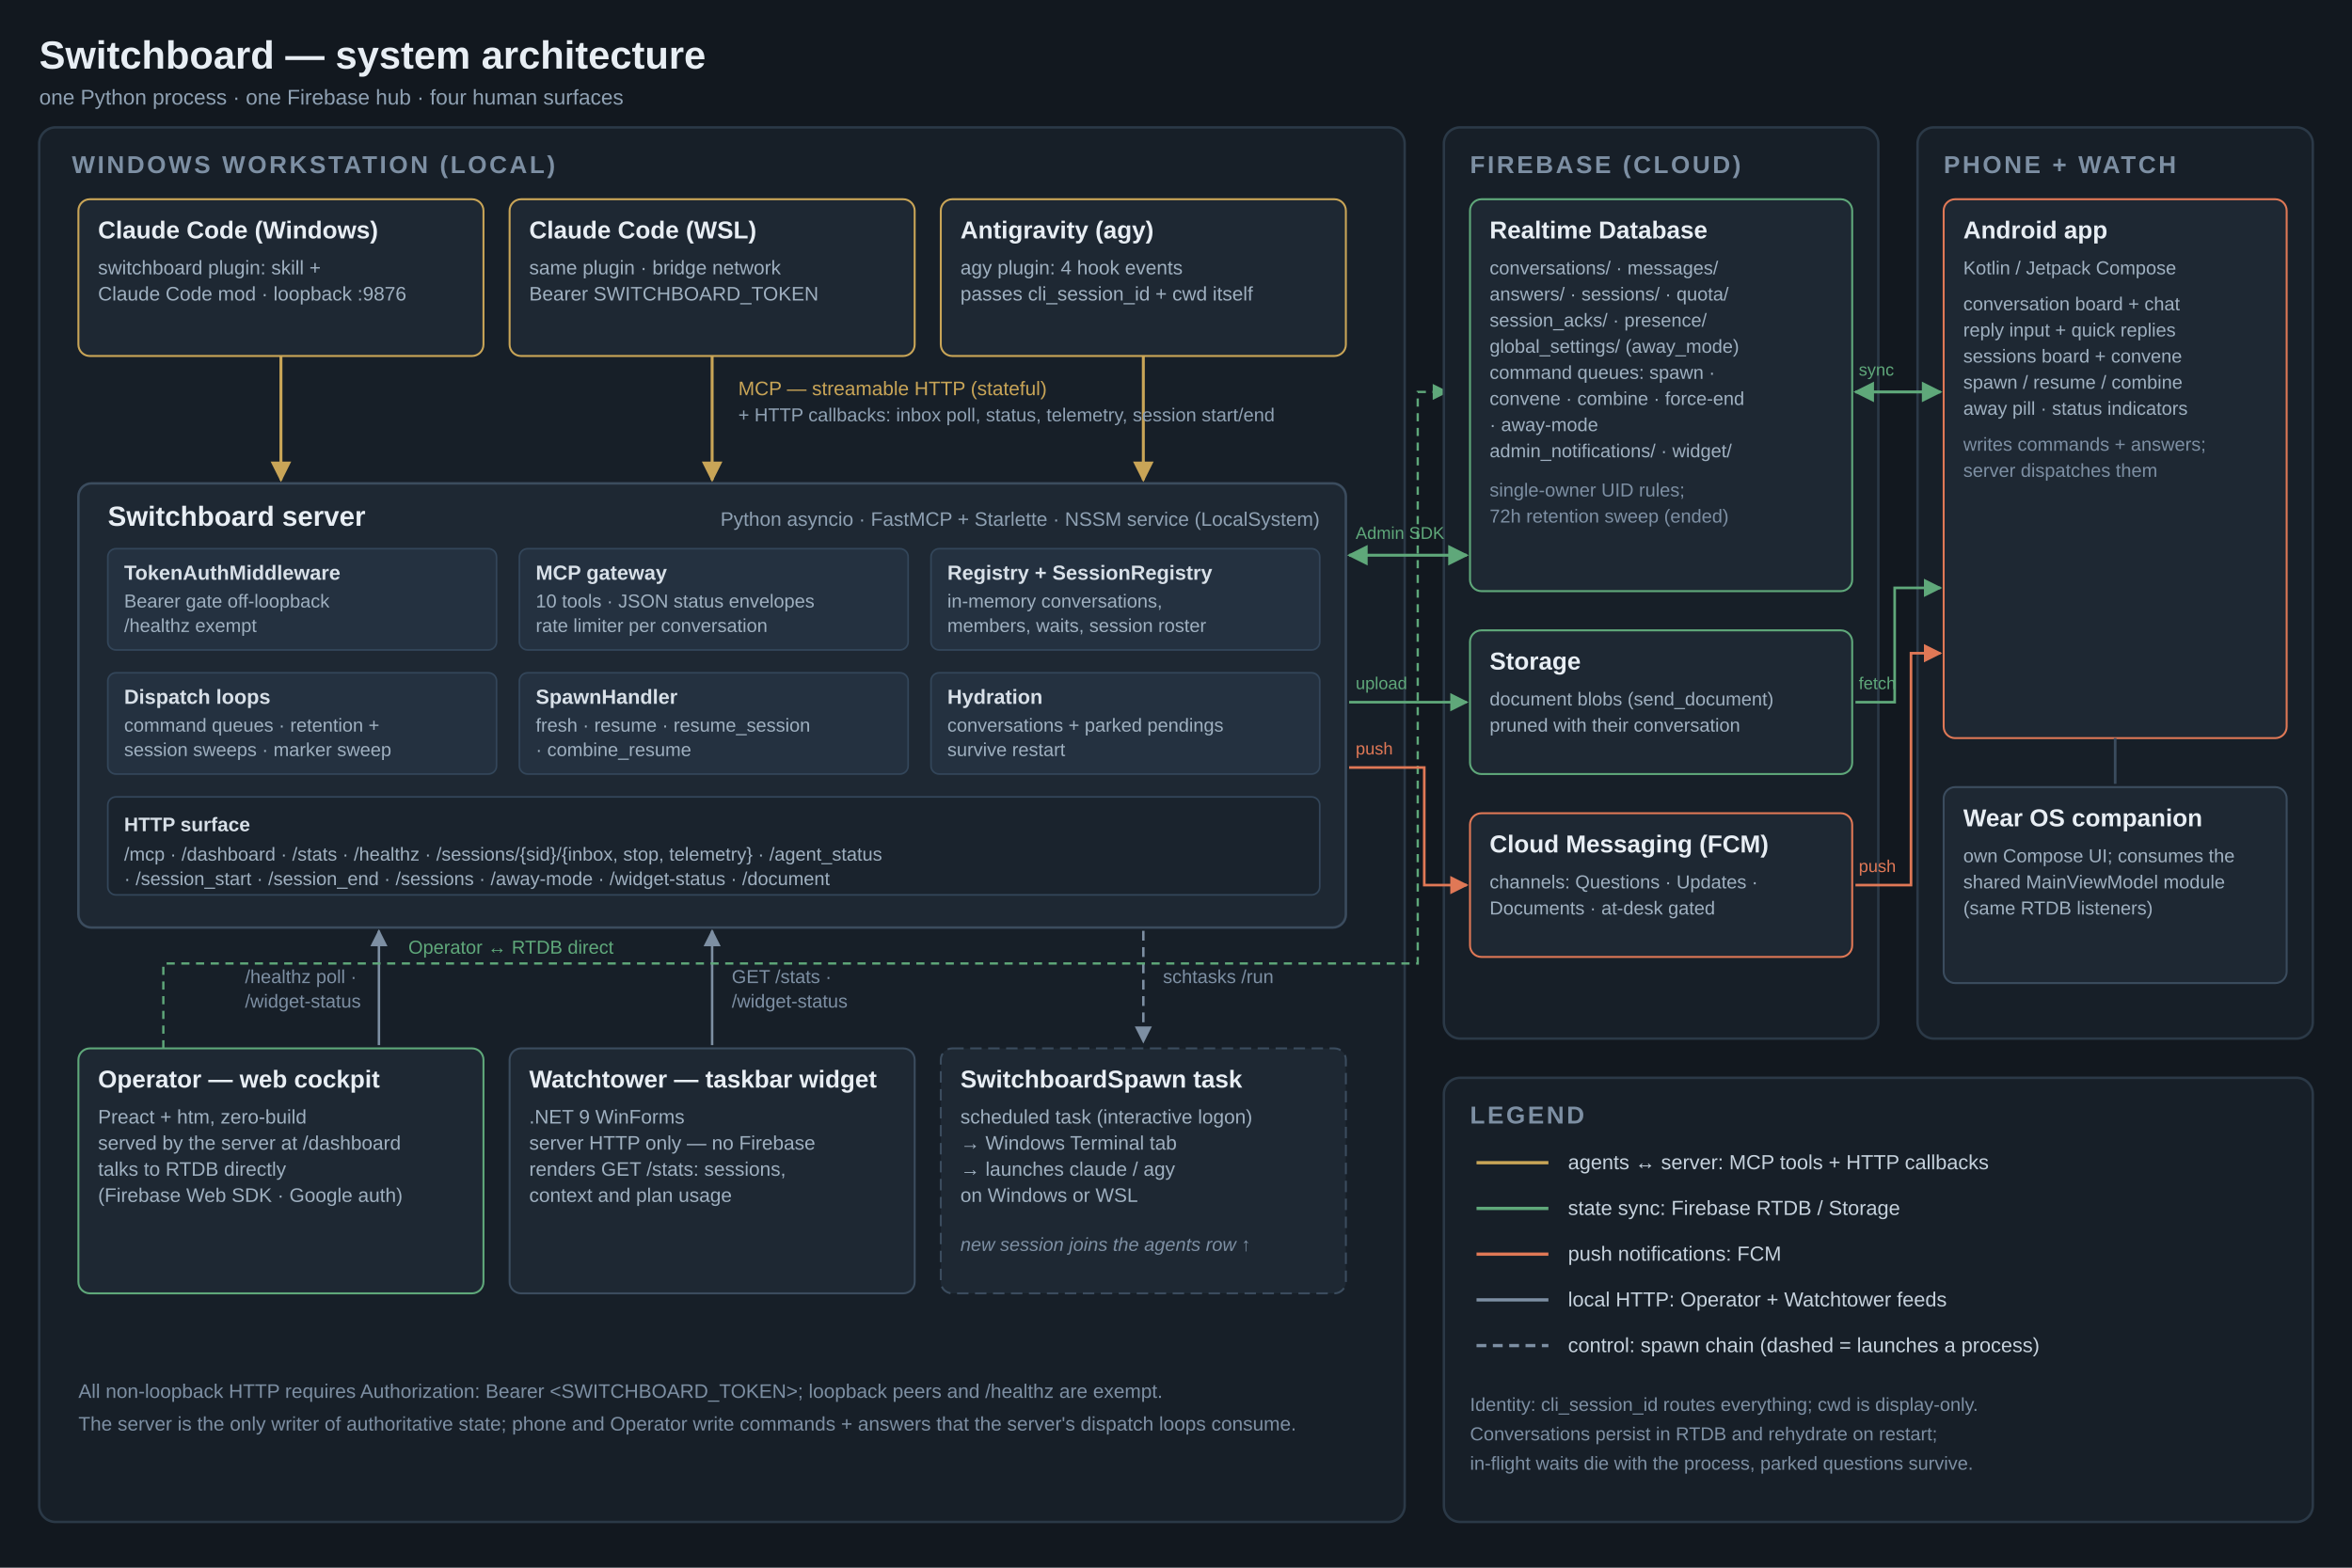
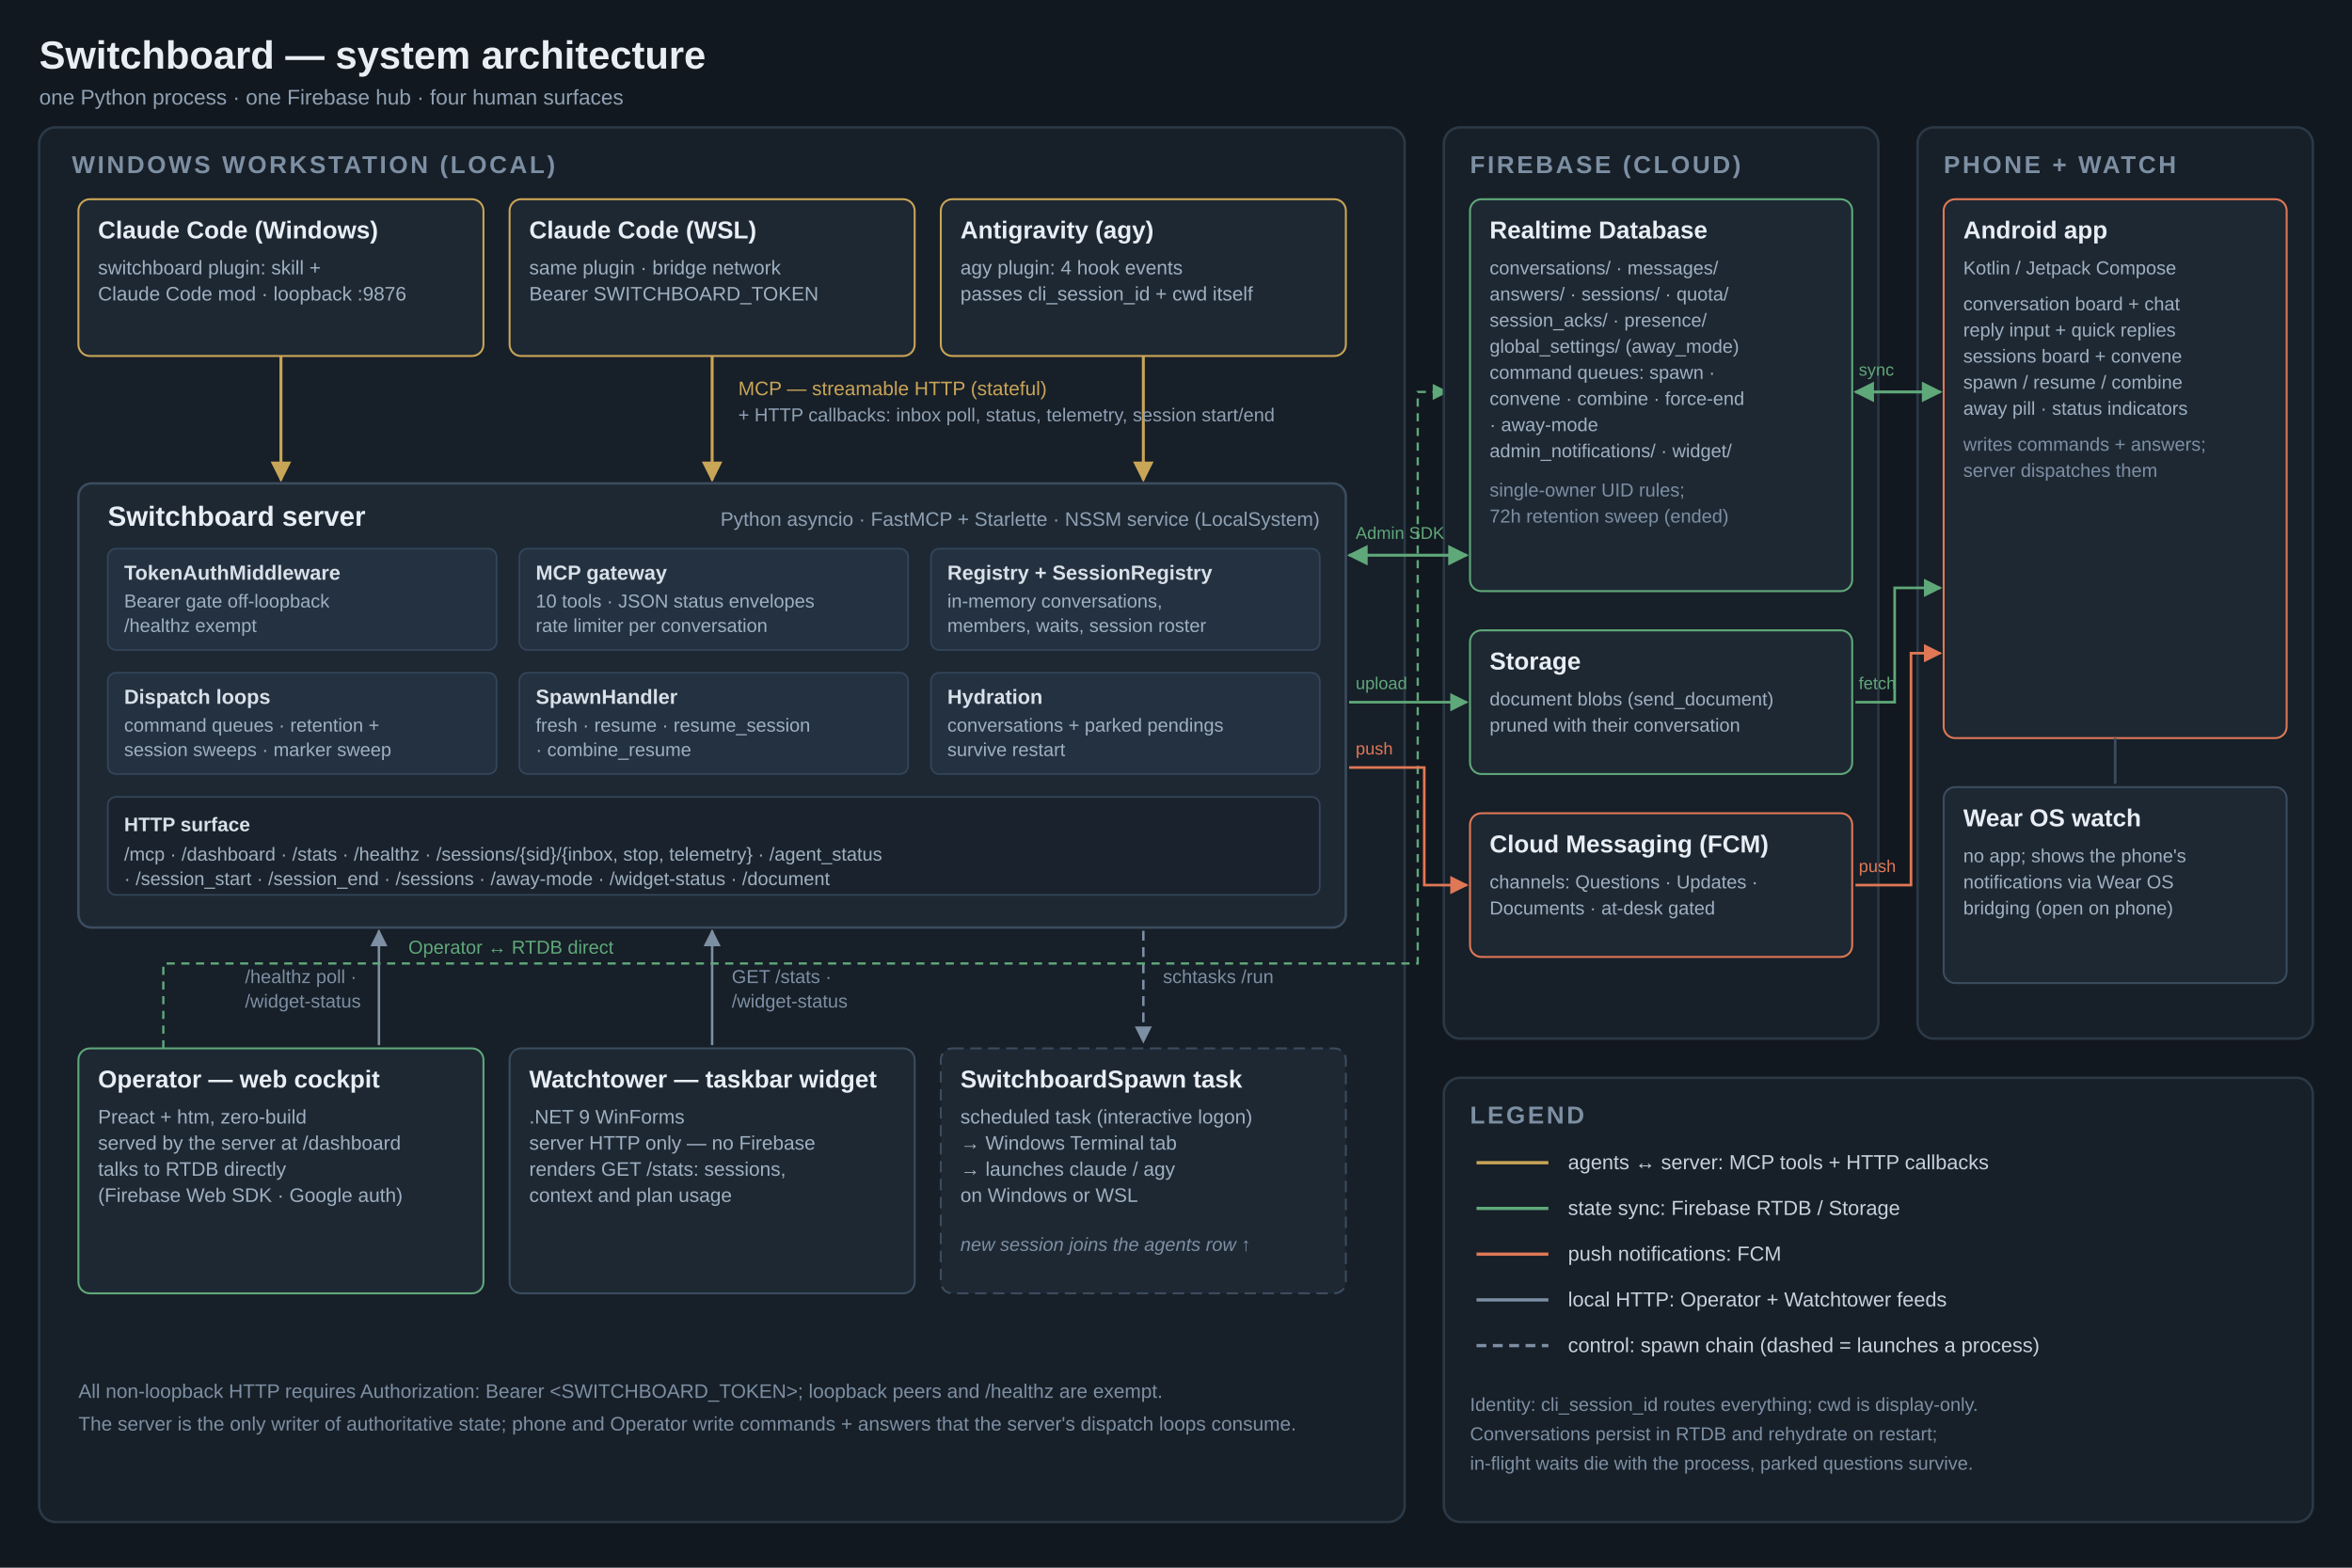
<svg xmlns="http://www.w3.org/2000/svg" viewBox="0 0 1440 960" font-family="'Segoe UI', 'Helvetica Neue', Arial, sans-serif">
  <defs>
    <marker id="arrBrass" viewBox="0 0 10 10" refX="9" refY="5" markerWidth="7" markerHeight="7" orient="auto-start-reverse">
      <path d="M0,0 L10,5 L0,10 z" fill="#c9a557" />
    </marker>
    <marker id="arrJade" viewBox="0 0 10 10" refX="9" refY="5" markerWidth="7" markerHeight="7" orient="auto-start-reverse">
      <path d="M0,0 L10,5 L0,10 z" fill="#5fa87a" />
    </marker>
    <marker id="arrCoral" viewBox="0 0 10 10" refX="9" refY="5" markerWidth="7" markerHeight="7" orient="auto-start-reverse">
      <path d="M0,0 L10,5 L0,10 z" fill="#e07856" />
    </marker>
    <marker id="arrGray" viewBox="0 0 10 10" refX="9" refY="5" markerWidth="7" markerHeight="7" orient="auto-start-reverse">
      <path d="M0,0 L10,5 L0,10 z" fill="#7d8fa3" />
    </marker>
  </defs>
  <rect x="0" y="0" width="1440" height="960" fill="#12181f" />
  <text x="24" y="42" font-size="24" font-weight="600" fill="#e8eef4">Switchboard — system architecture</text>
  <text x="24" y="64" font-size="13" fill="#8fa1b3">one Python process · one Firebase hub · four human surfaces</text>
  <rect x="24" y="78" width="836" height="854" rx="10" fill="#171f28" stroke="#2b3947" stroke-width="1.5" />
  <text x="44" y="106" font-size="15" font-weight="700" letter-spacing="1.5" fill="#7d8fa3">WINDOWS WORKSTATION (LOCAL)</text>
  <g>
    <rect x="48" y="122" width="248" height="96" rx="7" fill="#1e2833" stroke="#c9a557" stroke-width="1.2" />
    <text x="60" y="146" font-size="15" font-weight="600" fill="#e8eef4">Claude Code (Windows)</text>
    <text x="60" y="168" font-size="12" fill="#9fb0c0">switchboard plugin: skill +</text>
    <text x="60" y="184" font-size="12" fill="#9fb0c0">Claude Code mod · loopback :9876</text>
    <rect x="312" y="122" width="248" height="96" rx="7" fill="#1e2833" stroke="#c9a557" stroke-width="1.2" />
    <text x="324" y="146" font-size="15" font-weight="600" fill="#e8eef4">Claude Code (WSL)</text>
    <text x="324" y="168" font-size="12" fill="#9fb0c0">same plugin · bridge network</text>
    <text x="324" y="184" font-size="12" fill="#9fb0c0">Bearer SWITCHBOARD_TOKEN</text>
    <rect x="576" y="122" width="248" height="96" rx="7" fill="#1e2833" stroke="#c9a557" stroke-width="1.2" />
    <text x="588" y="146" font-size="15" font-weight="600" fill="#e8eef4">Antigravity (agy)</text>
    <text x="588" y="168" font-size="12" fill="#9fb0c0">agy plugin: 4 hook events</text>
    <text x="588" y="184" font-size="12" fill="#9fb0c0">passes cli_session_id + cwd itself</text>
  </g>
  <line x1="172" y1="218" x2="172" y2="294" stroke="#c9a557" stroke-width="1.8" marker-end="url(#arrBrass)" />
  <line x1="436" y1="218" x2="436" y2="294" stroke="#c9a557" stroke-width="1.8" marker-end="url(#arrBrass)" />
  <line x1="700" y1="218" x2="700" y2="294" stroke="#c9a557" stroke-width="1.8" marker-end="url(#arrBrass)" />
  <text x="452" y="242" font-size="12" fill="#c9a557">MCP — streamable HTTP (stateful)</text>
  <text x="452" y="258" font-size="11.5" fill="#8fa1b3">+ HTTP callbacks: inbox poll, status, telemetry, session start/end</text>
  <rect x="48" y="296" width="776" height="272" rx="8" fill="#1e2833" stroke="#3b4c5e" stroke-width="1.5" />
  <text x="66" y="322" font-size="17" font-weight="700" fill="#e8eef4">Switchboard server</text>
  <text x="808" y="322" font-size="12" fill="#8fa1b3" text-anchor="end">Python asyncio · FastMCP + Starlette · NSSM service (LocalSystem)</text>
  <g font-size="11.5" fill="#9fb0c0">
    <rect x="66" y="336" width="238" height="62" rx="5" fill="#243140" stroke="#33465a" stroke-width="1" />
    <text x="76" y="355" font-size="12.5" font-weight="600" fill="#d8e0e8">TokenAuthMiddleware</text>
    <text x="76" y="372">Bearer gate off-loopback</text>
    <text x="76" y="387">/healthz exempt</text>
    <rect x="318" y="336" width="238" height="62" rx="5" fill="#243140" stroke="#33465a" stroke-width="1" />
    <text x="328" y="355" font-size="12.5" font-weight="600" fill="#d8e0e8">MCP gateway</text>
    <text x="328" y="372">10 tools · JSON status envelopes</text>
    <text x="328" y="387">rate limiter per conversation</text>
    <rect x="570" y="336" width="238" height="62" rx="5" fill="#243140" stroke="#33465a" stroke-width="1" />
    <text x="580" y="355" font-size="12.5" font-weight="600" fill="#d8e0e8">Registry + SessionRegistry</text>
    <text x="580" y="372">in-memory conversations,</text>
    <text x="580" y="387">members, waits, session roster</text>
    <rect x="66" y="412" width="238" height="62" rx="5" fill="#243140" stroke="#33465a" stroke-width="1" />
    <text x="76" y="431" font-size="12.5" font-weight="600" fill="#d8e0e8">Dispatch loops</text>
    <text x="76" y="448">command queues · retention +</text>
    <text x="76" y="463">session sweeps · marker sweep</text>
    <rect x="318" y="412" width="238" height="62" rx="5" fill="#243140" stroke="#33465a" stroke-width="1" />
    <text x="328" y="431" font-size="12.5" font-weight="600" fill="#d8e0e8">SpawnHandler</text>
    <text x="328" y="448">fresh · resume · resume_session</text>
    <text x="328" y="463">· combine_resume</text>
    <rect x="570" y="412" width="238" height="62" rx="5" fill="#243140" stroke="#33465a" stroke-width="1" />
    <text x="580" y="431" font-size="12.5" font-weight="600" fill="#d8e0e8">Hydration</text>
    <text x="580" y="448">conversations + parked pendings</text>
    <text x="580" y="463">survive restart</text>
  </g>
  <rect x="66" y="488" width="742" height="60" rx="5" fill="#1a232d" stroke="#33465a" stroke-width="1" />
  <text x="76" y="509" font-size="12" font-weight="600" fill="#d8e0e8">HTTP surface</text>
  <text x="76" y="527" font-size="11.5" fill="#9fb0c0">/mcp · /dashboard · /stats · /healthz · /sessions/{sid}/{inbox, stop, telemetry} · /agent_status</text>
  <text x="76" y="542" font-size="11.5" fill="#9fb0c0">· /session_start · /session_end · /sessions · /away-mode · /widget-status · /document</text>
  <line x1="232" y1="640" x2="232" y2="570" stroke="#7d8fa3" stroke-width="1.5" marker-end="url(#arrGray)" />
  <text x="150" y="602" font-size="11.5" fill="#7d8fa3">/healthz poll ·</text>
  <text x="150" y="617" font-size="11.5" fill="#7d8fa3">/widget-status</text>
  <line x1="436" y1="640" x2="436" y2="570" stroke="#7d8fa3" stroke-width="1.5" marker-end="url(#arrGray)" />
  <text x="448" y="602" font-size="11.5" fill="#7d8fa3">GET /stats ·</text>
  <text x="448" y="617" font-size="11.5" fill="#7d8fa3">/widget-status</text>
  <line x1="700" y1="570" x2="700" y2="638" stroke="#7d8fa3" stroke-width="1.5" stroke-dasharray="6 4" marker-end="url(#arrGray)" />
  <text x="712" y="602" font-size="11.5" fill="#7d8fa3">schtasks /run</text>
  <g>
    <rect x="48" y="642" width="248" height="150" rx="7" fill="#1e2833" stroke="#5fa87a" stroke-width="1.2" />
    <text x="60" y="666" font-size="15" font-weight="600" fill="#e8eef4">Operator — web cockpit</text>
    <text x="60" y="688" font-size="12" fill="#9fb0c0">Preact + htm, zero-build</text>
    <text x="60" y="704" font-size="12" fill="#9fb0c0">served by the server at /dashboard</text>
    <text x="60" y="720" font-size="12" fill="#9fb0c0">talks to RTDB directly</text>
    <text x="60" y="736" font-size="12" fill="#9fb0c0">(Firebase Web SDK · Google auth)</text>
    <rect x="312" y="642" width="248" height="150" rx="7" fill="#1e2833" stroke="#3b4c5e" stroke-width="1.2" />
    <text x="324" y="666" font-size="15" font-weight="600" fill="#e8eef4">Watchtower — taskbar widget</text>
    <text x="324" y="688" font-size="12" fill="#9fb0c0">.NET 9 WinForms</text>
    <text x="324" y="704" font-size="12" fill="#9fb0c0">server HTTP only — no Firebase</text>
    <text x="324" y="720" font-size="12" fill="#9fb0c0">renders GET /stats: sessions,</text>
    <text x="324" y="736" font-size="12" fill="#9fb0c0">context and plan usage</text>
    <rect x="576" y="642" width="248" height="150" rx="7" fill="#1e2833" stroke="#3b4c5e" stroke-width="1.2" stroke-dasharray="7 4" />
    <text x="588" y="666" font-size="15" font-weight="600" fill="#e8eef4">SwitchboardSpawn task</text>
    <text x="588" y="688" font-size="12" fill="#9fb0c0">scheduled task (interactive logon)</text>
    <text x="588" y="704" font-size="12" fill="#9fb0c0">→ Windows Terminal tab</text>
    <text x="588" y="720" font-size="12" fill="#9fb0c0">→ launches claude / agy</text>
    <text x="588" y="736" font-size="12" fill="#9fb0c0">on Windows or WSL</text>
    <text x="588" y="766" font-size="11.5" font-style="italic" fill="#7d8fa3">new session joins the agents row ↑</text>
  </g>
  <path d="M100,642 V590 H868 V240 H886" fill="none" stroke="#5fa87a" stroke-width="1.4" stroke-dasharray="5 4" marker-end="url(#arrJade)" />
  <text x="250" y="584" font-size="11.5" fill="#5fa87a">Operator ↔ RTDB direct</text>
  <text x="48" y="856" font-size="12" fill="#7d8fa3">All non-loopback HTTP requires Authorization: Bearer &lt;SWITCHBOARD_TOKEN&gt;; loopback peers and /healthz are exempt.</text>
  <text x="48" y="876" font-size="12" fill="#7d8fa3">The server is the only writer of authoritative state; phone and Operator write commands + answers that the server's dispatch loops consume.</text>
  <rect x="884" y="78" width="266" height="558" rx="10" fill="#171f28" stroke="#2b3947" stroke-width="1.5" />
  <text x="900" y="106" font-size="15" font-weight="700" letter-spacing="1.5" fill="#7d8fa3">FIREBASE (CLOUD)</text>
  <rect x="900" y="122" width="234" height="240" rx="7" fill="#1e2833" stroke="#5fa87a" stroke-width="1.2" />
  <text x="912" y="146" font-size="15" font-weight="600" fill="#e8eef4">Realtime Database</text>
  <g font-size="11.5" fill="#9fb0c0">
    <text x="912" y="168">conversations/ · messages/</text>
    <text x="912" y="184">answers/ · sessions/ · quota/</text>
    <text x="912" y="200">session_acks/ · presence/</text>
    <text x="912" y="216">global_settings/ (away_mode)</text>
    <text x="912" y="232">command queues: spawn ·</text>
    <text x="912" y="248">convene · combine · force-end</text>
    <text x="912" y="264">· away-mode</text>
    <text x="912" y="280">admin_notifications/ · widget/</text>
    <text x="912" y="304" fill="#7d8fa3">single-owner UID rules;</text>
    <text x="912" y="320" fill="#7d8fa3">72h retention sweep (ended)</text>
  </g>
  <rect x="900" y="386" width="234" height="88" rx="7" fill="#1e2833" stroke="#5fa87a" stroke-width="1.2" />
  <text x="912" y="410" font-size="15" font-weight="600" fill="#e8eef4">Storage</text>
  <text x="912" y="432" font-size="11.5" fill="#9fb0c0">document blobs (send_document)</text>
  <text x="912" y="448" font-size="11.5" fill="#9fb0c0">pruned with their conversation</text>
  <rect x="900" y="498" width="234" height="88" rx="7" fill="#1e2833" stroke="#e07856" stroke-width="1.2" />
  <text x="912" y="522" font-size="15" font-weight="600" fill="#e8eef4">Cloud Messaging (FCM)</text>
  <text x="912" y="544" font-size="11.5" fill="#9fb0c0">channels: Questions · Updates ·</text>
  <text x="912" y="560" font-size="11.5" fill="#9fb0c0">Documents · at-desk gated</text>
  <line x1="826" y1="340" x2="898" y2="340" stroke="#5fa87a" stroke-width="1.8" marker-start="url(#arrJade)" marker-end="url(#arrJade)" />
  <text x="830" y="330" font-size="10.5" fill="#5fa87a" text-anchor="start">Admin SDK</text>
  <path d="M826,430 H862 V430 H898" fill="none" stroke="#5fa87a" stroke-width="1.6" marker-end="url(#arrJade)" />
  <text x="830" y="422" font-size="10.5" fill="#5fa87a">upload</text>
  <path d="M826,470 H872 V542 H898" fill="none" stroke="#e07856" stroke-width="1.6" marker-end="url(#arrCoral)" />
  <text x="830" y="462" font-size="10.5" fill="#e07856">push</text>
  <rect x="1174" y="78" width="242" height="558" rx="10" fill="#171f28" stroke="#2b3947" stroke-width="1.5" />
  <text x="1190" y="106" font-size="15" font-weight="700" letter-spacing="1.5" fill="#7d8fa3">PHONE + WATCH</text>
  <rect x="1190" y="122" width="210" height="330" rx="7" fill="#1e2833" stroke="#e07856" stroke-width="1.2" />
  <text x="1202" y="146" font-size="15" font-weight="600" fill="#e8eef4">Android app</text>
  <g font-size="11.5" fill="#9fb0c0">
    <text x="1202" y="168">Kotlin / Jetpack Compose</text>
    <text x="1202" y="190">conversation board + chat</text>
    <text x="1202" y="206">reply input + quick replies</text>
    <text x="1202" y="222">sessions board + convene</text>
    <text x="1202" y="238">spawn / resume / combine</text>
    <text x="1202" y="254">away pill · status indicators</text>
    <text x="1202" y="276" fill="#7d8fa3">writes commands + answers;</text>
    <text x="1202" y="292" fill="#7d8fa3">server dispatches them</text>
  </g>
  <rect x="1190" y="482" width="210" height="120" rx="7" fill="#1e2833" stroke="#3b4c5e" stroke-width="1.2" />
-   <text x="1202" y="506" font-size="15" font-weight="600" fill="#e8eef4">Wear OS companion</text>
-   <text x="1202" y="528" font-size="11.5" fill="#9fb0c0">own Compose UI; consumes the</text>
-   <text x="1202" y="544" font-size="11.5" fill="#9fb0c0">shared MainViewModel module</text>
-   <text x="1202" y="560" font-size="11.5" fill="#9fb0c0">(same RTDB listeners)</text>
+   <text x="1202" y="506" font-size="15" font-weight="600" fill="#e8eef4">Wear OS watch</text>
+   <text x="1202" y="528" font-size="11.5" fill="#9fb0c0">no app; shows the phone's</text>
+   <text x="1202" y="544" font-size="11.5" fill="#9fb0c0">notifications via Wear OS</text>
+   <text x="1202" y="560" font-size="11.5" fill="#9fb0c0">bridging (open on phone)</text>
  <line x1="1295" y1="452" x2="1295" y2="480" stroke="#3b4c5e" stroke-width="1.6" />
  <line x1="1136" y1="240" x2="1188" y2="240" stroke="#5fa87a" stroke-width="1.8" marker-start="url(#arrJade)" marker-end="url(#arrJade)" />
  <text x="1138" y="230" font-size="10.5" fill="#5fa87a">sync</text>
  <path d="M1136,430 H1160 V360 H1188" fill="none" stroke="#5fa87a" stroke-width="1.6" marker-end="url(#arrJade)" />
  <text x="1138" y="422" font-size="10.5" fill="#5fa87a">fetch</text>
  <path d="M1136,542 H1170 V400 H1188" fill="none" stroke="#e07856" stroke-width="1.6" marker-end="url(#arrCoral)" />
  <text x="1138" y="534" font-size="10.5" fill="#e07856">push</text>
  <rect x="884" y="660" width="532" height="272" rx="10" fill="#171f28" stroke="#2b3947" stroke-width="1.5" />
  <text x="900" y="688" font-size="15" font-weight="700" letter-spacing="1.5" fill="#7d8fa3">LEGEND</text>
  <g font-size="12.5" fill="#c6d2dd">
    <line x1="904" y1="712" x2="948" y2="712" stroke="#c9a557" stroke-width="2" />
    <text x="960" y="716">agents ↔ server: MCP tools + HTTP callbacks</text>
    <line x1="904" y1="740" x2="948" y2="740" stroke="#5fa87a" stroke-width="2" />
    <text x="960" y="744">state sync: Firebase RTDB / Storage</text>
    <line x1="904" y1="768" x2="948" y2="768" stroke="#e07856" stroke-width="2" />
    <text x="960" y="772">push notifications: FCM</text>
    <line x1="904" y1="796" x2="948" y2="796" stroke="#7d8fa3" stroke-width="2" />
    <text x="960" y="800">local HTTP: Operator + Watchtower feeds</text>
    <line x1="904" y1="824" x2="948" y2="824" stroke="#7d8fa3" stroke-width="2" stroke-dasharray="6 4" />
    <text x="960" y="828">control: spawn chain (dashed = launches a process)</text>
  </g>
  <g font-size="11.5" fill="#7d8fa3">
    <text x="900" y="864">Identity: cli_session_id routes everything; cwd is display-only.</text>
    <text x="900" y="882">Conversations persist in RTDB and rehydrate on restart;</text>
    <text x="900" y="900">in-flight waits die with the process, parked questions survive.</text>
  </g>
</svg>
